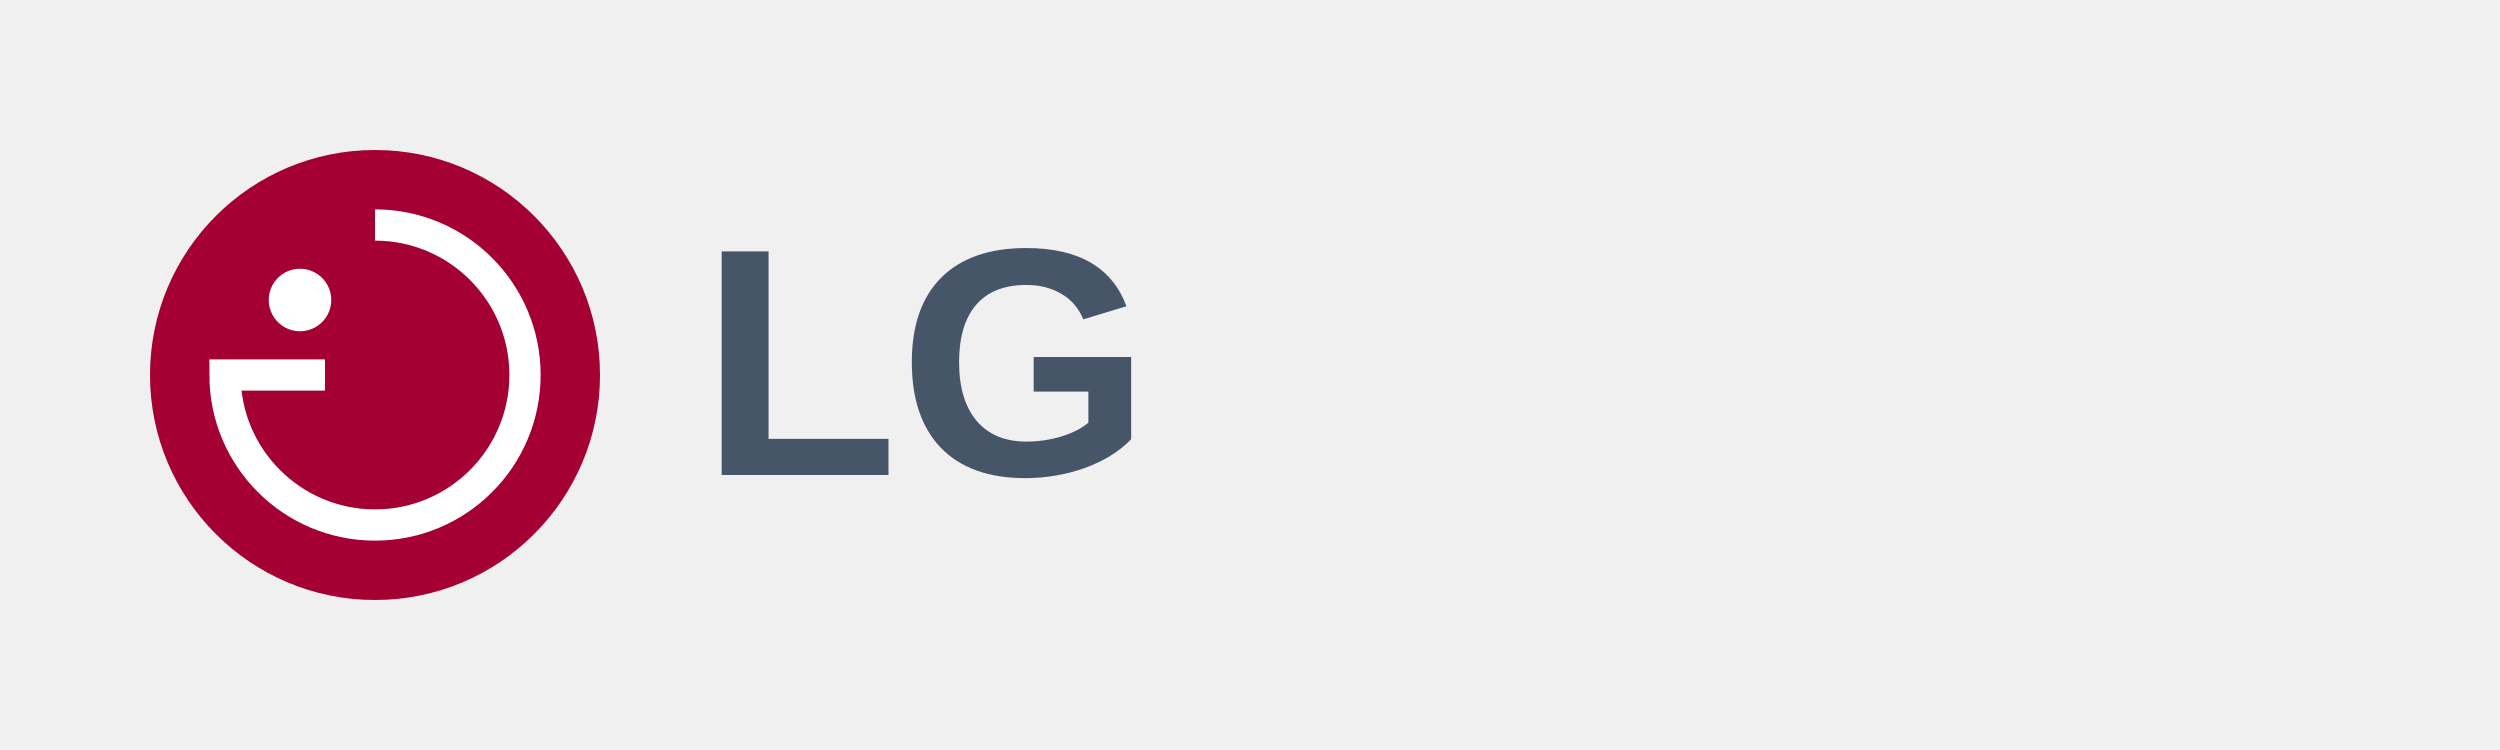
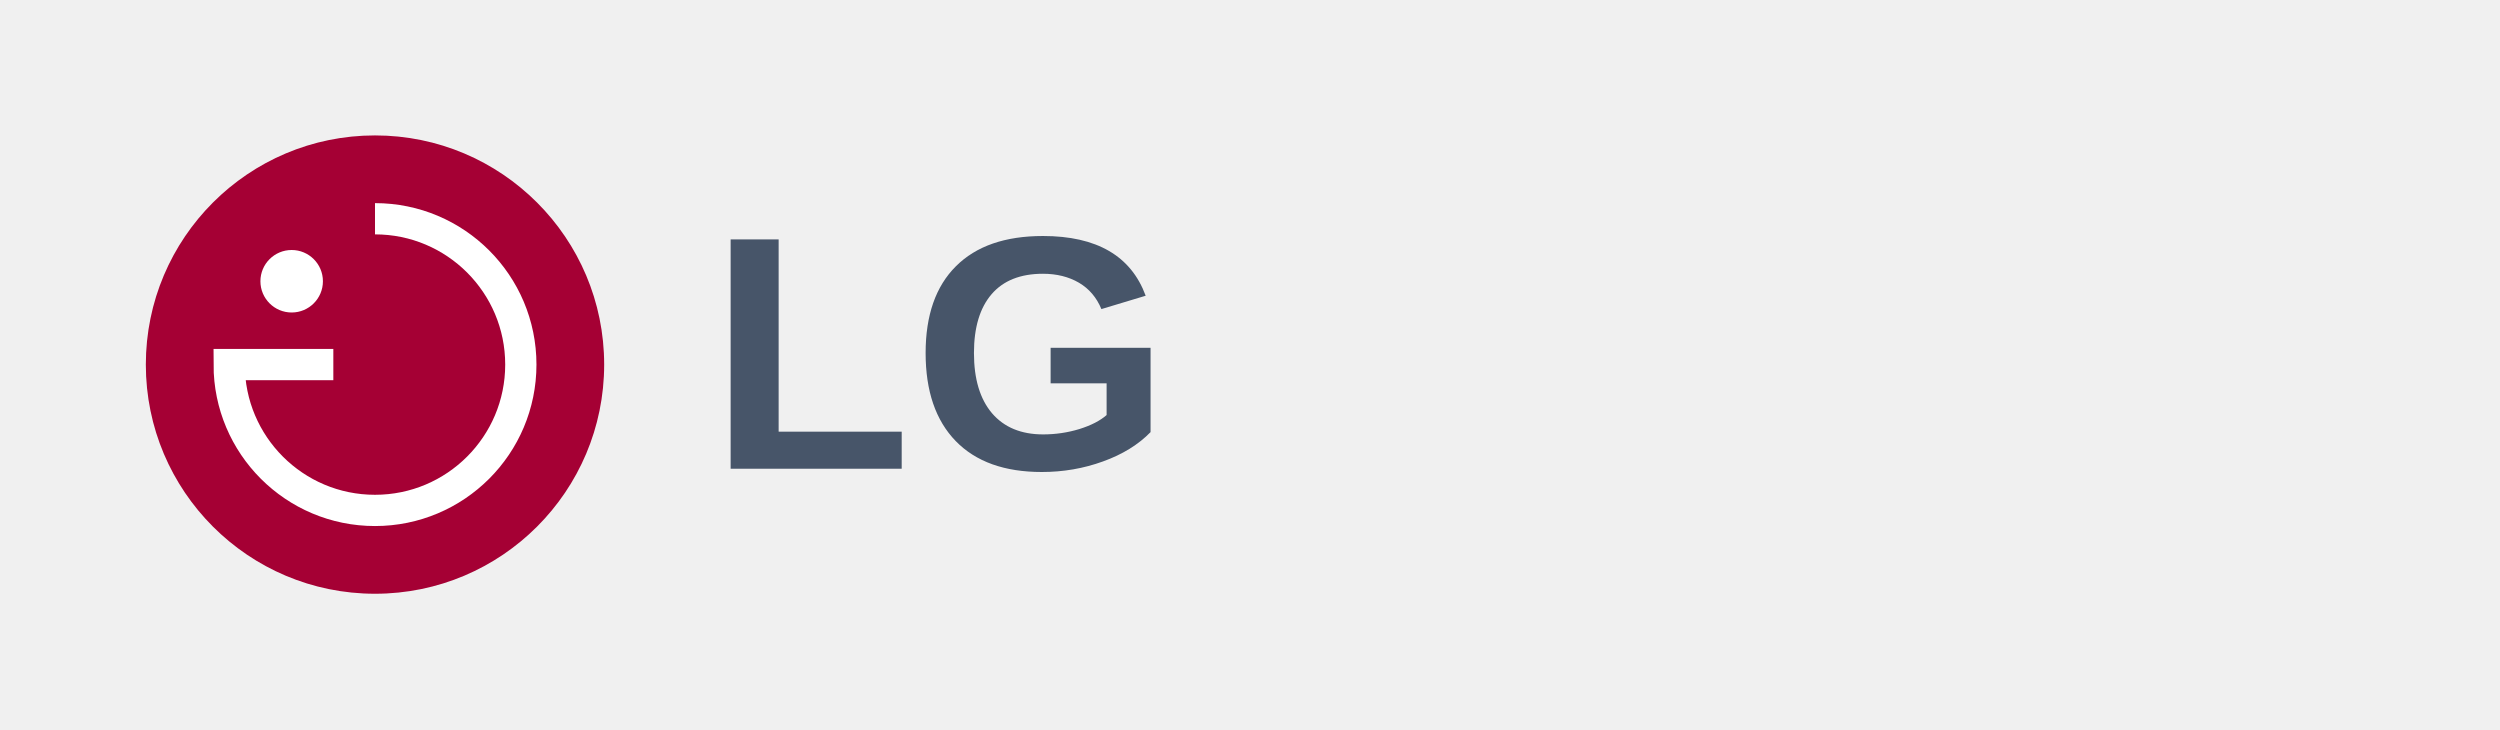
- <svg xmlns="http://www.w3.org/2000/svg" viewBox="0 0 200 60" width="200" height="60">
-   <circle cx="30" cy="30" r="18" fill="#A50034" />
-   <circle cx="24" cy="24" r="2.5" fill="#FFFFFF" />
-   <path d="M30 18 A 12 12 0 1 1 18 30 L26 30" fill="none" stroke="#FFFFFF" stroke-width="2.5" />
-   <text x="56" y="38" font-family="'Plus Jakarta Sans', Arial, sans-serif" font-weight="800" font-size="26" fill="#475569">LG</text>
+ <svg xmlns="http://www.w3.org/2000/svg" viewBox="0 0 240 70" width="240" height="70">
+   <circle cx="36" cy="35" r="22" fill="#A50034" />
+   <circle cx="28" cy="27" r="3" fill="#FFFFFF" />
+   <path d="M 36 21 A 14 14 0 1 1 22 35 L 32 35" fill="none" stroke="#FFFFFF" stroke-width="3" />
+   <text x="68" y="45" font-family="'Plus Jakarta Sans', Arial, sans-serif" font-weight="800" font-size="32" fill="#475569">LG</text>
</svg>
